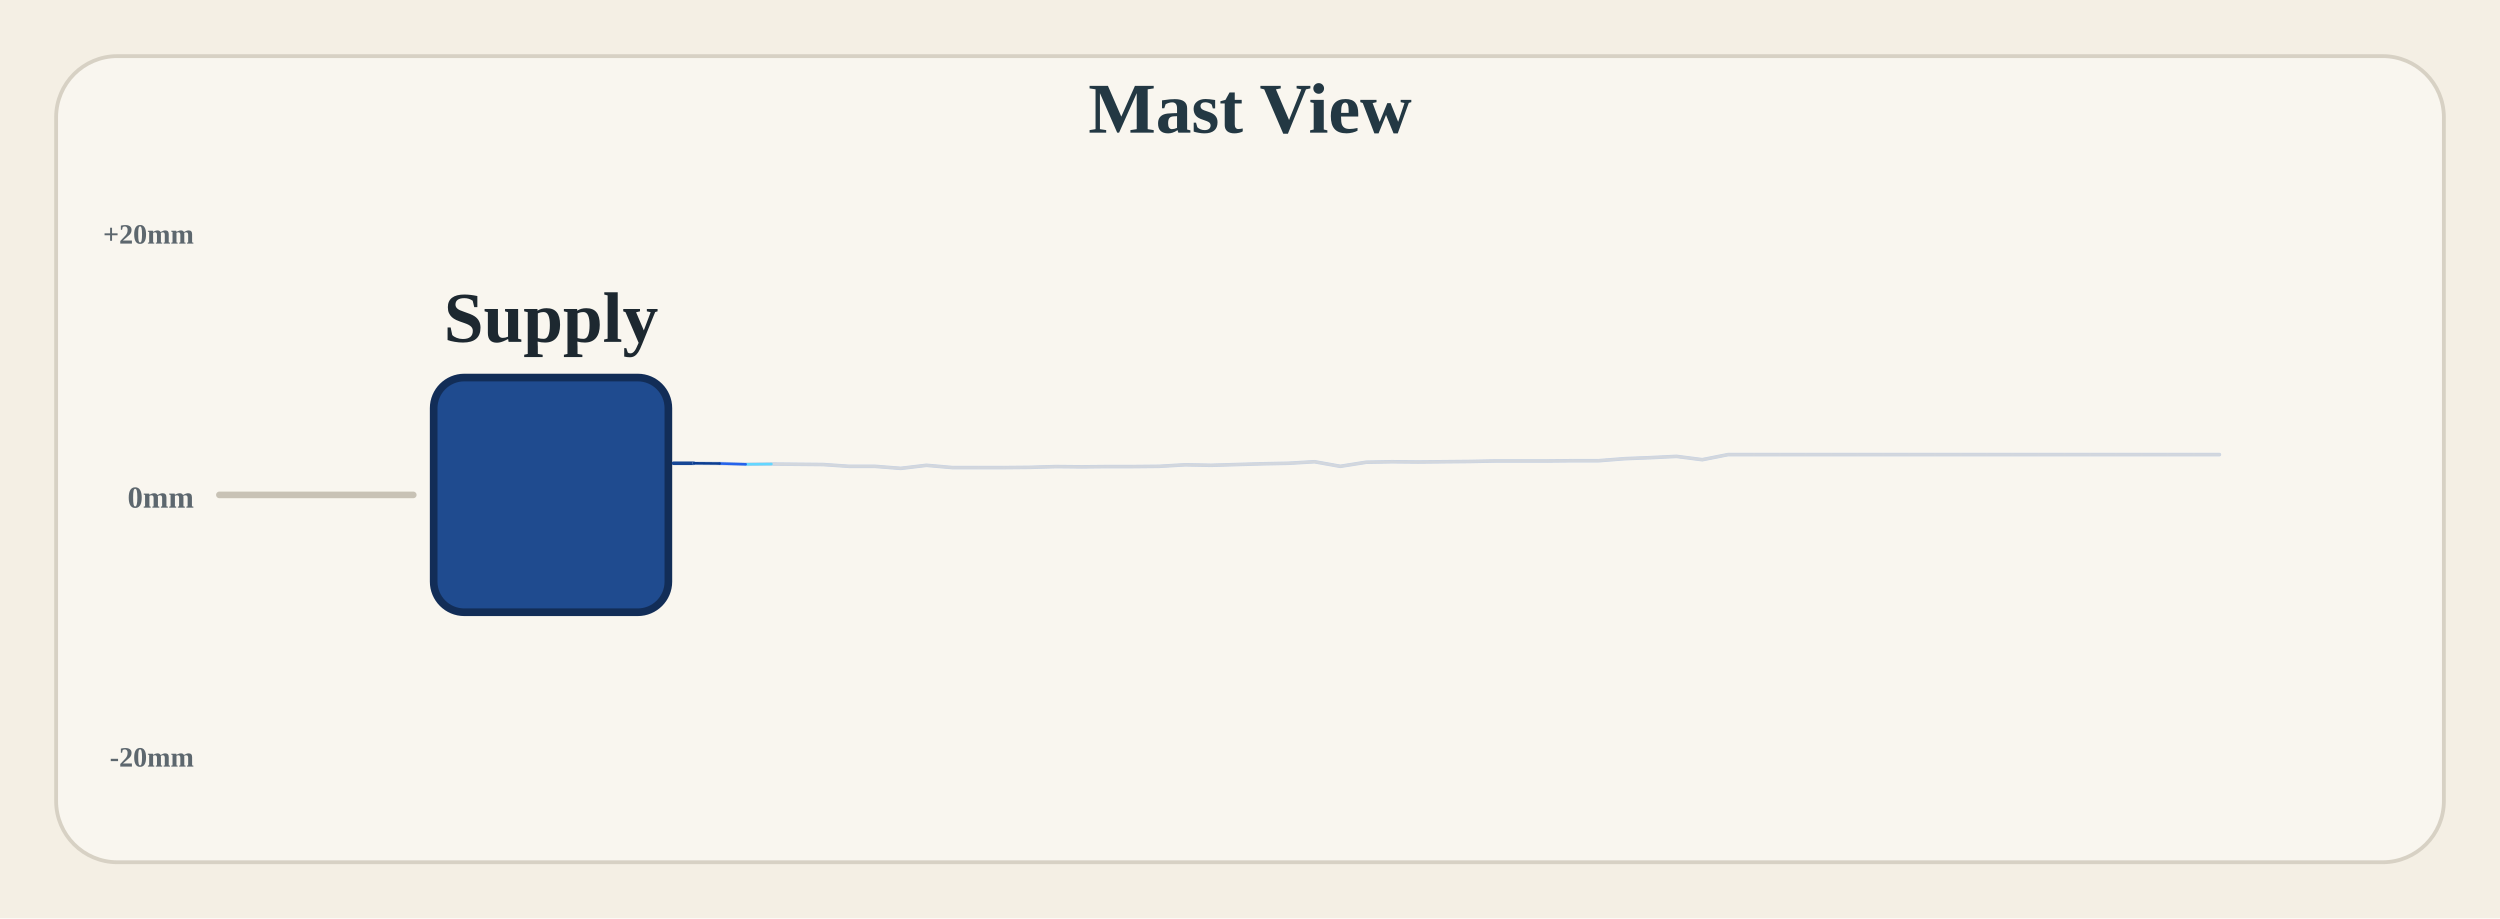
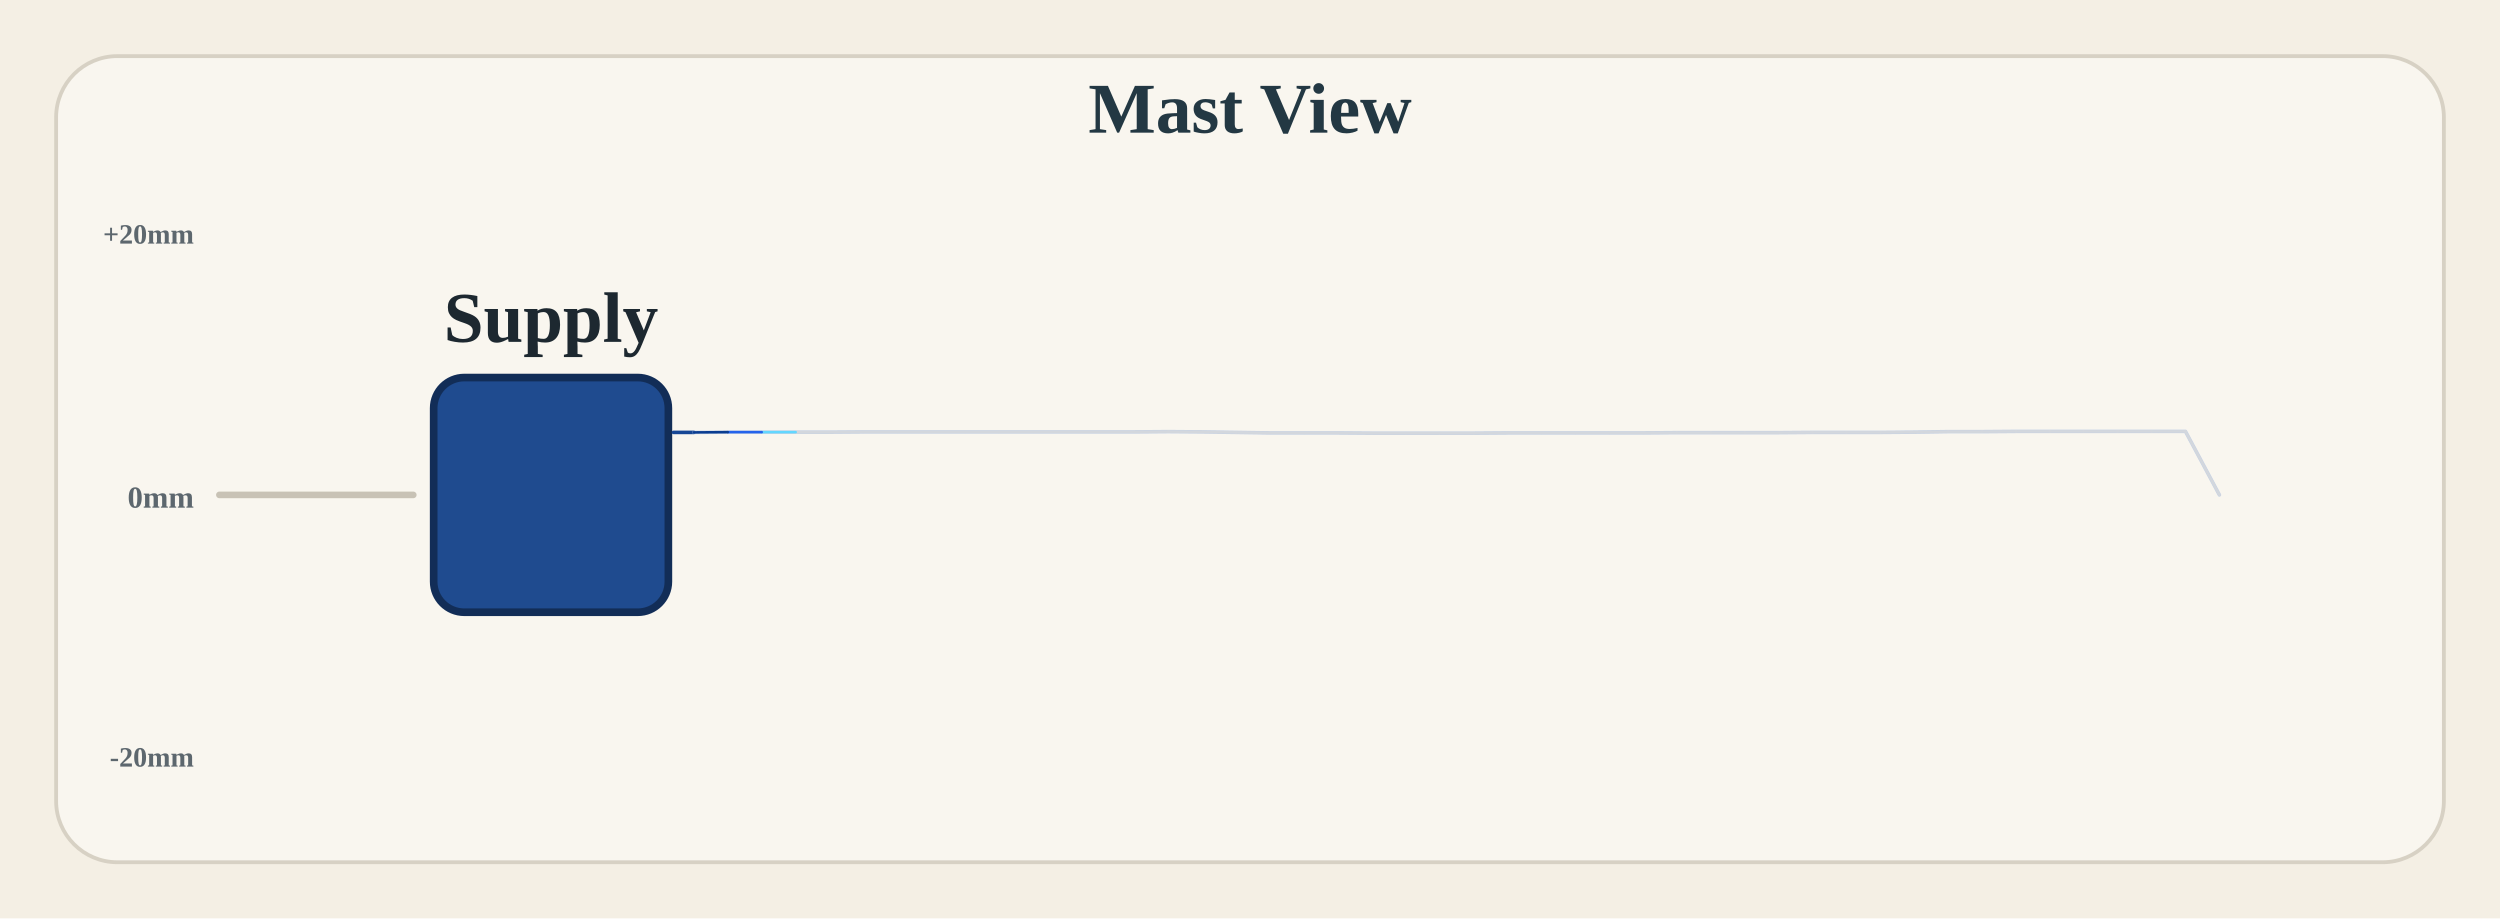
<svg xmlns="http://www.w3.org/2000/svg" width="980" height="360" viewBox="0 0 980 360">
  <rect width="100%" height="100%" fill="#f4efe4" />
  <rect x="22" y="22" width="936" height="316" rx="24" fill="#f9f6ef" stroke="#d7d1c4" stroke-width="1.5" />
  <text x="490.0" y="52.0" text-anchor="middle" font-size="28" font-weight="900" fill="#233843">Mast View</text>
  <rect x="170.0" y="148.0" width="92.0" height="92.0" fill="#1f4b8f" stroke="#122d57" stroke-width="3" rx="12.0" />
  <text x="216.0" y="134.0" text-anchor="middle" font-size="28" font-weight="600" fill="#1d2830">Supply</text>
  <line class="mast-zero-guide" x1="86.0" y1="194.0" x2="162.0" y2="194.0" stroke="#c8c2b5" stroke-width="2.6" stroke-linecap="round" />
  <text x="76.0" y="199.0" text-anchor="end" font-size="12" font-weight="700" fill="#5d676e">0mm</text>
  <text x="76.0" y="95.5" text-anchor="end" font-size="11" font-weight="600" fill="#5d676e">+20mm</text>
  <text x="76.0" y="300.5" text-anchor="end" font-size="11" font-weight="600" fill="#5d676e">-20mm</text>
  <g id="mast-history">
-     <line class="mast-history-lead" x1="264.0" y1="181.6" x2="272.0" y2="181.6" stroke="#0b3d91" stroke-width="1.4" stroke-linecap="round" opacity="0.95" />
-     <polyline class="mast-history-trace" points="272.0,181.6 282.1,181.7 292.3,182.0 302.4,181.9 312.5,182.0 322.7,182.1 332.8,182.8 342.9,182.8 353.1,183.6 363.2,182.4 373.4,183.3 383.5,183.3 393.6,183.3 403.8,183.2 413.9,182.9 424.0,183.0 434.2,182.9 444.3,182.9 454.4,182.8 464.6,182.2 474.7,182.4 484.8,182.1 495.0,181.8 505.1,181.6 515.3,181.0 525.4,182.8 535.5,181.2 545.7,181.0 555.8,181.1 565.9,181.0 576.1,180.9 586.2,180.7 596.3,180.7 606.5,180.7 616.6,180.6 626.7,180.6 636.9,179.8 647.0,179.4 657.2,178.9 667.3,180.2 677.4,178.2 687.6,178.2 697.7,178.2 707.8,178.2 718.0,178.2 728.1,178.2 738.2,178.2 748.4,178.2 758.5,178.2 768.6,178.2 778.8,178.2 788.9,178.2 799.1,178.2 809.2,178.2 819.3,178.2 829.5,178.2 839.6,178.2 849.7,178.2 859.9,178.2 870.0,178.2" fill="none" stroke="#9db4da" stroke-width="1.4" stroke-linecap="round" stroke-linejoin="round" opacity="0.55" />
-     <line class="mast-history-segment" data-recency="older" x1="870.0" y1="178.2" x2="859.9" y2="178.2" stroke="#d3d7dd" stroke-width="1" stroke-linecap="round" />
-     <line class="mast-history-segment" data-recency="older" x1="859.9" y1="178.2" x2="849.7" y2="178.2" stroke="#d3d7dd" stroke-width="1" stroke-linecap="round" />
-     <line class="mast-history-segment" data-recency="older" x1="849.7" y1="178.2" x2="839.6" y2="178.2" stroke="#d3d7dd" stroke-width="1" stroke-linecap="round" />
-     <line class="mast-history-segment" data-recency="older" x1="839.6" y1="178.2" x2="829.5" y2="178.2" stroke="#d3d7dd" stroke-width="1" stroke-linecap="round" />
-     <line class="mast-history-segment" data-recency="older" x1="829.5" y1="178.2" x2="819.3" y2="178.2" stroke="#d3d7dd" stroke-width="1" stroke-linecap="round" />
-     <line class="mast-history-segment" data-recency="older" x1="819.3" y1="178.2" x2="809.2" y2="178.2" stroke="#d3d7dd" stroke-width="1" stroke-linecap="round" />
-     <line class="mast-history-segment" data-recency="older" x1="809.2" y1="178.2" x2="799.1" y2="178.2" stroke="#d3d7dd" stroke-width="1" stroke-linecap="round" />
-     <line class="mast-history-segment" data-recency="older" x1="799.1" y1="178.2" x2="788.9" y2="178.2" stroke="#d3d7dd" stroke-width="1" stroke-linecap="round" />
-     <line class="mast-history-segment" data-recency="older" x1="788.9" y1="178.2" x2="778.8" y2="178.2" stroke="#d3d7dd" stroke-width="1" stroke-linecap="round" />
-     <line class="mast-history-segment" data-recency="older" x1="778.8" y1="178.2" x2="768.6" y2="178.2" stroke="#d3d7dd" stroke-width="1" stroke-linecap="round" />
-     <line class="mast-history-segment" data-recency="older" x1="768.6" y1="178.2" x2="758.5" y2="178.2" stroke="#d3d7dd" stroke-width="1" stroke-linecap="round" />
-     <line class="mast-history-segment" data-recency="older" x1="758.5" y1="178.2" x2="748.4" y2="178.2" stroke="#d3d7dd" stroke-width="1" stroke-linecap="round" />
-     <line class="mast-history-segment" data-recency="older" x1="748.4" y1="178.2" x2="738.2" y2="178.2" stroke="#d3d7dd" stroke-width="1" stroke-linecap="round" />
-     <line class="mast-history-segment" data-recency="older" x1="738.2" y1="178.2" x2="728.1" y2="178.2" stroke="#d3d7dd" stroke-width="1" stroke-linecap="round" />
-     <line class="mast-history-segment" data-recency="older" x1="728.1" y1="178.2" x2="718.0" y2="178.2" stroke="#d3d7dd" stroke-width="1" stroke-linecap="round" />
-     <line class="mast-history-segment" data-recency="older" x1="718.0" y1="178.2" x2="707.8" y2="178.2" stroke="#d3d7dd" stroke-width="1" stroke-linecap="round" />
-     <line class="mast-history-segment" data-recency="older" x1="707.8" y1="178.2" x2="697.7" y2="178.2" stroke="#d3d7dd" stroke-width="1" stroke-linecap="round" />
-     <line class="mast-history-segment" data-recency="older" x1="697.7" y1="178.2" x2="687.6" y2="178.2" stroke="#d3d7dd" stroke-width="1" stroke-linecap="round" />
-     <line class="mast-history-segment" data-recency="older" x1="687.6" y1="178.2" x2="677.4" y2="178.2" stroke="#d3d7dd" stroke-width="1" stroke-linecap="round" />
-     <line class="mast-history-segment" data-recency="older" x1="677.4" y1="178.2" x2="667.3" y2="180.2" stroke="#d3d7dd" stroke-width="1" stroke-linecap="round" />
-     <line class="mast-history-segment" data-recency="older" x1="667.3" y1="180.2" x2="657.2" y2="178.9" stroke="#d3d7dd" stroke-width="1" stroke-linecap="round" />
-     <line class="mast-history-segment" data-recency="older" x1="657.2" y1="178.9" x2="647.0" y2="179.4" stroke="#d3d7dd" stroke-width="1" stroke-linecap="round" />
-     <line class="mast-history-segment" data-recency="older" x1="647.0" y1="179.4" x2="636.9" y2="179.8" stroke="#d3d7dd" stroke-width="1" stroke-linecap="round" />
-     <line class="mast-history-segment" data-recency="older" x1="636.9" y1="179.8" x2="626.7" y2="180.6" stroke="#d3d7dd" stroke-width="1" stroke-linecap="round" />
-     <line class="mast-history-segment" data-recency="older" x1="626.7" y1="180.6" x2="616.6" y2="180.6" stroke="#d3d7dd" stroke-width="1" stroke-linecap="round" />
-     <line class="mast-history-segment" data-recency="older" x1="616.6" y1="180.6" x2="606.5" y2="180.7" stroke="#d3d7dd" stroke-width="1" stroke-linecap="round" />
-     <line class="mast-history-segment" data-recency="older" x1="606.5" y1="180.7" x2="596.3" y2="180.7" stroke="#d3d7dd" stroke-width="1" stroke-linecap="round" />
-     <line class="mast-history-segment" data-recency="older" x1="596.3" y1="180.7" x2="586.2" y2="180.7" stroke="#d3d7dd" stroke-width="1" stroke-linecap="round" />
-     <line class="mast-history-segment" data-recency="older" x1="586.2" y1="180.7" x2="576.1" y2="180.9" stroke="#d3d7dd" stroke-width="1" stroke-linecap="round" />
-     <line class="mast-history-segment" data-recency="older" x1="576.1" y1="180.9" x2="565.9" y2="181.0" stroke="#d3d7dd" stroke-width="1" stroke-linecap="round" />
-     <line class="mast-history-segment" data-recency="older" x1="565.9" y1="181.0" x2="555.8" y2="181.1" stroke="#d3d7dd" stroke-width="1" stroke-linecap="round" />
-     <line class="mast-history-segment" data-recency="older" x1="555.8" y1="181.1" x2="545.7" y2="181.0" stroke="#d3d7dd" stroke-width="1" stroke-linecap="round" />
-     <line class="mast-history-segment" data-recency="older" x1="545.7" y1="181.0" x2="535.5" y2="181.2" stroke="#d3d7dd" stroke-width="1" stroke-linecap="round" />
-     <line class="mast-history-segment" data-recency="older" x1="535.5" y1="181.2" x2="525.4" y2="182.8" stroke="#d3d7dd" stroke-width="1" stroke-linecap="round" />
-     <line class="mast-history-segment" data-recency="older" x1="525.4" y1="182.8" x2="515.3" y2="181.0" stroke="#d3d7dd" stroke-width="1" stroke-linecap="round" />
-     <line class="mast-history-segment" data-recency="older" x1="515.3" y1="181.0" x2="505.1" y2="181.6" stroke="#d3d7dd" stroke-width="1" stroke-linecap="round" />
-     <line class="mast-history-segment" data-recency="older" x1="505.1" y1="181.6" x2="495.0" y2="181.8" stroke="#d3d7dd" stroke-width="1" stroke-linecap="round" />
-     <line class="mast-history-segment" data-recency="older" x1="495.0" y1="181.8" x2="484.8" y2="182.1" stroke="#d3d7dd" stroke-width="1" stroke-linecap="round" />
-     <line class="mast-history-segment" data-recency="older" x1="484.8" y1="182.1" x2="474.7" y2="182.4" stroke="#d3d7dd" stroke-width="1" stroke-linecap="round" />
-     <line class="mast-history-segment" data-recency="older" x1="474.7" y1="182.4" x2="464.6" y2="182.2" stroke="#d3d7dd" stroke-width="1" stroke-linecap="round" />
-     <line class="mast-history-segment" data-recency="older" x1="464.6" y1="182.2" x2="454.4" y2="182.8" stroke="#d3d7dd" stroke-width="1" stroke-linecap="round" />
-     <line class="mast-history-segment" data-recency="older" x1="454.4" y1="182.8" x2="444.3" y2="182.9" stroke="#d3d7dd" stroke-width="1" stroke-linecap="round" />
-     <line class="mast-history-segment" data-recency="older" x1="444.3" y1="182.9" x2="434.2" y2="182.9" stroke="#d3d7dd" stroke-width="1" stroke-linecap="round" />
-     <line class="mast-history-segment" data-recency="older" x1="434.2" y1="182.9" x2="424.0" y2="183.0" stroke="#d3d7dd" stroke-width="1" stroke-linecap="round" />
-     <line class="mast-history-segment" data-recency="older" x1="424.0" y1="183.0" x2="413.9" y2="182.9" stroke="#d3d7dd" stroke-width="1" stroke-linecap="round" />
-     <line class="mast-history-segment" data-recency="older" x1="413.9" y1="182.9" x2="403.8" y2="183.2" stroke="#d3d7dd" stroke-width="1" stroke-linecap="round" />
-     <line class="mast-history-segment" data-recency="older" x1="403.8" y1="183.2" x2="393.6" y2="183.3" stroke="#d3d7dd" stroke-width="1" stroke-linecap="round" />
-     <line class="mast-history-segment" data-recency="older" x1="393.6" y1="183.3" x2="383.5" y2="183.3" stroke="#d3d7dd" stroke-width="1" stroke-linecap="round" />
-     <line class="mast-history-segment" data-recency="older" x1="383.5" y1="183.3" x2="373.4" y2="183.3" stroke="#d3d7dd" stroke-width="1" stroke-linecap="round" />
-     <line class="mast-history-segment" data-recency="older" x1="373.4" y1="183.3" x2="363.2" y2="182.4" stroke="#d3d7dd" stroke-width="1" stroke-linecap="round" />
-     <line class="mast-history-segment" data-recency="older" x1="363.2" y1="182.4" x2="353.1" y2="183.6" stroke="#d3d7dd" stroke-width="1" stroke-linecap="round" />
-     <line class="mast-history-segment" data-recency="older" x1="353.1" y1="183.6" x2="342.9" y2="182.8" stroke="#d3d7dd" stroke-width="1" stroke-linecap="round" />
-     <line class="mast-history-segment" data-recency="older" x1="342.9" y1="182.8" x2="332.8" y2="182.8" stroke="#d3d7dd" stroke-width="1" stroke-linecap="round" />
-     <line class="mast-history-segment" data-recency="older" x1="332.8" y1="182.8" x2="322.7" y2="182.1" stroke="#d3d7dd" stroke-width="1" stroke-linecap="round" />
-     <line class="mast-history-segment" data-recency="older" x1="322.7" y1="182.1" x2="312.5" y2="182.0" stroke="#d3d7dd" stroke-width="1" stroke-linecap="round" />
-     <line class="mast-history-segment" data-recency="older" x1="312.5" y1="182.0" x2="302.4" y2="181.9" stroke="#d3d7dd" stroke-width="1" stroke-linecap="round" />
-     <line class="mast-history-segment" data-recency="n-2" x1="302.4" y1="181.9" x2="292.3" y2="182.0" stroke="#63d7ff" stroke-width="1" stroke-linecap="round" />
-     <line class="mast-history-segment" data-recency="n-1" x1="292.3" y1="182.0" x2="282.1" y2="181.7" stroke="#2563eb" stroke-width="1" stroke-linecap="round" />
-     <line class="mast-history-segment" data-recency="current" x1="282.1" y1="181.7" x2="272.0" y2="181.6" stroke="#0b3d91" stroke-width="1" stroke-linecap="round" />
+     <line class="mast-history-lead" x1="264.0" y1="169.5" x2="272.0" y2="169.5" stroke="#0b3d91" stroke-width="1.4" stroke-linecap="round" opacity="0.95" />
+     <polyline class="mast-history-trace" points="272.0,169.5 285.3,169.4 298.6,169.4 311.9,169.4 325.2,169.4 338.4,169.3 351.7,169.3 365.0,169.3 378.3,169.3 391.6,169.3 404.9,169.3 418.2,169.3 431.5,169.3 444.8,169.3 458.0,169.2 471.3,169.3 484.6,169.5 497.9,169.7 511.2,169.7 524.5,169.7 537.8,169.8 551.1,169.8 564.4,169.8 577.6,169.8 590.9,169.7 604.2,169.7 617.5,169.7 630.8,169.7 644.1,169.7 657.4,169.6 670.7,169.6 684.0,169.6 697.2,169.6 710.5,169.5 723.8,169.5 737.1,169.5 750.4,169.4 763.7,169.2 777.0,169.2 790.3,169.1 803.6,169.1 816.8,169.1 830.1,169.1 843.4,169.1 856.7,169.1 870.0,194.0" fill="none" stroke="#9db4da" stroke-width="1.4" stroke-linecap="round" stroke-linejoin="round" opacity="0.55" />
+     <line class="mast-history-segment" data-recency="older" x1="870.0" y1="194.0" x2="856.7" y2="169.1" stroke="#d3d7dd" stroke-width="1" stroke-linecap="round" />
+     <line class="mast-history-segment" data-recency="older" x1="856.7" y1="169.1" x2="843.4" y2="169.1" stroke="#d3d7dd" stroke-width="1" stroke-linecap="round" />
+     <line class="mast-history-segment" data-recency="older" x1="843.4" y1="169.1" x2="830.1" y2="169.1" stroke="#d3d7dd" stroke-width="1" stroke-linecap="round" />
+     <line class="mast-history-segment" data-recency="older" x1="830.1" y1="169.1" x2="816.8" y2="169.1" stroke="#d3d7dd" stroke-width="1" stroke-linecap="round" />
+     <line class="mast-history-segment" data-recency="older" x1="816.8" y1="169.1" x2="803.6" y2="169.1" stroke="#d3d7dd" stroke-width="1" stroke-linecap="round" />
+     <line class="mast-history-segment" data-recency="older" x1="803.6" y1="169.1" x2="790.3" y2="169.1" stroke="#d3d7dd" stroke-width="1" stroke-linecap="round" />
+     <line class="mast-history-segment" data-recency="older" x1="790.3" y1="169.1" x2="777.0" y2="169.2" stroke="#d3d7dd" stroke-width="1" stroke-linecap="round" />
+     <line class="mast-history-segment" data-recency="older" x1="777.0" y1="169.2" x2="763.7" y2="169.2" stroke="#d3d7dd" stroke-width="1" stroke-linecap="round" />
+     <line class="mast-history-segment" data-recency="older" x1="763.7" y1="169.2" x2="750.4" y2="169.4" stroke="#d3d7dd" stroke-width="1" stroke-linecap="round" />
+     <line class="mast-history-segment" data-recency="older" x1="750.4" y1="169.4" x2="737.1" y2="169.5" stroke="#d3d7dd" stroke-width="1" stroke-linecap="round" />
+     <line class="mast-history-segment" data-recency="older" x1="737.1" y1="169.5" x2="723.8" y2="169.5" stroke="#d3d7dd" stroke-width="1" stroke-linecap="round" />
+     <line class="mast-history-segment" data-recency="older" x1="723.8" y1="169.5" x2="710.5" y2="169.5" stroke="#d3d7dd" stroke-width="1" stroke-linecap="round" />
+     <line class="mast-history-segment" data-recency="older" x1="710.5" y1="169.5" x2="697.2" y2="169.6" stroke="#d3d7dd" stroke-width="1" stroke-linecap="round" />
+     <line class="mast-history-segment" data-recency="older" x1="697.2" y1="169.6" x2="684.0" y2="169.6" stroke="#d3d7dd" stroke-width="1" stroke-linecap="round" />
+     <line class="mast-history-segment" data-recency="older" x1="684.0" y1="169.6" x2="670.7" y2="169.6" stroke="#d3d7dd" stroke-width="1" stroke-linecap="round" />
+     <line class="mast-history-segment" data-recency="older" x1="670.7" y1="169.6" x2="657.4" y2="169.6" stroke="#d3d7dd" stroke-width="1" stroke-linecap="round" />
+     <line class="mast-history-segment" data-recency="older" x1="657.4" y1="169.6" x2="644.1" y2="169.7" stroke="#d3d7dd" stroke-width="1" stroke-linecap="round" />
+     <line class="mast-history-segment" data-recency="older" x1="644.1" y1="169.7" x2="630.8" y2="169.7" stroke="#d3d7dd" stroke-width="1" stroke-linecap="round" />
+     <line class="mast-history-segment" data-recency="older" x1="630.8" y1="169.7" x2="617.5" y2="169.7" stroke="#d3d7dd" stroke-width="1" stroke-linecap="round" />
+     <line class="mast-history-segment" data-recency="older" x1="617.5" y1="169.7" x2="604.2" y2="169.7" stroke="#d3d7dd" stroke-width="1" stroke-linecap="round" />
+     <line class="mast-history-segment" data-recency="older" x1="604.2" y1="169.7" x2="590.9" y2="169.7" stroke="#d3d7dd" stroke-width="1" stroke-linecap="round" />
+     <line class="mast-history-segment" data-recency="older" x1="590.9" y1="169.7" x2="577.6" y2="169.8" stroke="#d3d7dd" stroke-width="1" stroke-linecap="round" />
+     <line class="mast-history-segment" data-recency="older" x1="577.6" y1="169.8" x2="564.4" y2="169.8" stroke="#d3d7dd" stroke-width="1" stroke-linecap="round" />
+     <line class="mast-history-segment" data-recency="older" x1="564.4" y1="169.8" x2="551.1" y2="169.8" stroke="#d3d7dd" stroke-width="1" stroke-linecap="round" />
+     <line class="mast-history-segment" data-recency="older" x1="551.1" y1="169.8" x2="537.8" y2="169.8" stroke="#d3d7dd" stroke-width="1" stroke-linecap="round" />
+     <line class="mast-history-segment" data-recency="older" x1="537.8" y1="169.8" x2="524.5" y2="169.7" stroke="#d3d7dd" stroke-width="1" stroke-linecap="round" />
+     <line class="mast-history-segment" data-recency="older" x1="524.5" y1="169.7" x2="511.2" y2="169.7" stroke="#d3d7dd" stroke-width="1" stroke-linecap="round" />
+     <line class="mast-history-segment" data-recency="older" x1="511.2" y1="169.7" x2="497.9" y2="169.7" stroke="#d3d7dd" stroke-width="1" stroke-linecap="round" />
+     <line class="mast-history-segment" data-recency="older" x1="497.9" y1="169.7" x2="484.6" y2="169.5" stroke="#d3d7dd" stroke-width="1" stroke-linecap="round" />
+     <line class="mast-history-segment" data-recency="older" x1="484.6" y1="169.5" x2="471.3" y2="169.3" stroke="#d3d7dd" stroke-width="1" stroke-linecap="round" />
+     <line class="mast-history-segment" data-recency="older" x1="471.3" y1="169.3" x2="458.0" y2="169.2" stroke="#d3d7dd" stroke-width="1" stroke-linecap="round" />
+     <line class="mast-history-segment" data-recency="older" x1="458.0" y1="169.2" x2="444.8" y2="169.3" stroke="#d3d7dd" stroke-width="1" stroke-linecap="round" />
+     <line class="mast-history-segment" data-recency="older" x1="444.8" y1="169.3" x2="431.5" y2="169.3" stroke="#d3d7dd" stroke-width="1" stroke-linecap="round" />
+     <line class="mast-history-segment" data-recency="older" x1="431.5" y1="169.3" x2="418.2" y2="169.3" stroke="#d3d7dd" stroke-width="1" stroke-linecap="round" />
+     <line class="mast-history-segment" data-recency="older" x1="418.2" y1="169.3" x2="404.9" y2="169.3" stroke="#d3d7dd" stroke-width="1" stroke-linecap="round" />
+     <line class="mast-history-segment" data-recency="older" x1="404.9" y1="169.3" x2="391.6" y2="169.3" stroke="#d3d7dd" stroke-width="1" stroke-linecap="round" />
+     <line class="mast-history-segment" data-recency="older" x1="391.6" y1="169.3" x2="378.3" y2="169.3" stroke="#d3d7dd" stroke-width="1" stroke-linecap="round" />
+     <line class="mast-history-segment" data-recency="older" x1="378.3" y1="169.3" x2="365.0" y2="169.3" stroke="#d3d7dd" stroke-width="1" stroke-linecap="round" />
+     <line class="mast-history-segment" data-recency="older" x1="365.0" y1="169.3" x2="351.7" y2="169.3" stroke="#d3d7dd" stroke-width="1" stroke-linecap="round" />
+     <line class="mast-history-segment" data-recency="older" x1="351.7" y1="169.3" x2="338.4" y2="169.3" stroke="#d3d7dd" stroke-width="1" stroke-linecap="round" />
+     <line class="mast-history-segment" data-recency="older" x1="338.4" y1="169.3" x2="325.2" y2="169.4" stroke="#d3d7dd" stroke-width="1" stroke-linecap="round" />
+     <line class="mast-history-segment" data-recency="older" x1="325.2" y1="169.4" x2="311.9" y2="169.4" stroke="#d3d7dd" stroke-width="1" stroke-linecap="round" />
+     <line class="mast-history-segment" data-recency="n-2" x1="311.9" y1="169.4" x2="298.6" y2="169.4" stroke="#63d7ff" stroke-width="1" stroke-linecap="round" />
+     <line class="mast-history-segment" data-recency="n-1" x1="298.6" y1="169.4" x2="285.3" y2="169.4" stroke="#2563eb" stroke-width="1" stroke-linecap="round" />
+     <line class="mast-history-segment" data-recency="current" x1="285.3" y1="169.4" x2="272.0" y2="169.5" stroke="#0b3d91" stroke-width="1" stroke-linecap="round" />
  </g>
</svg>
